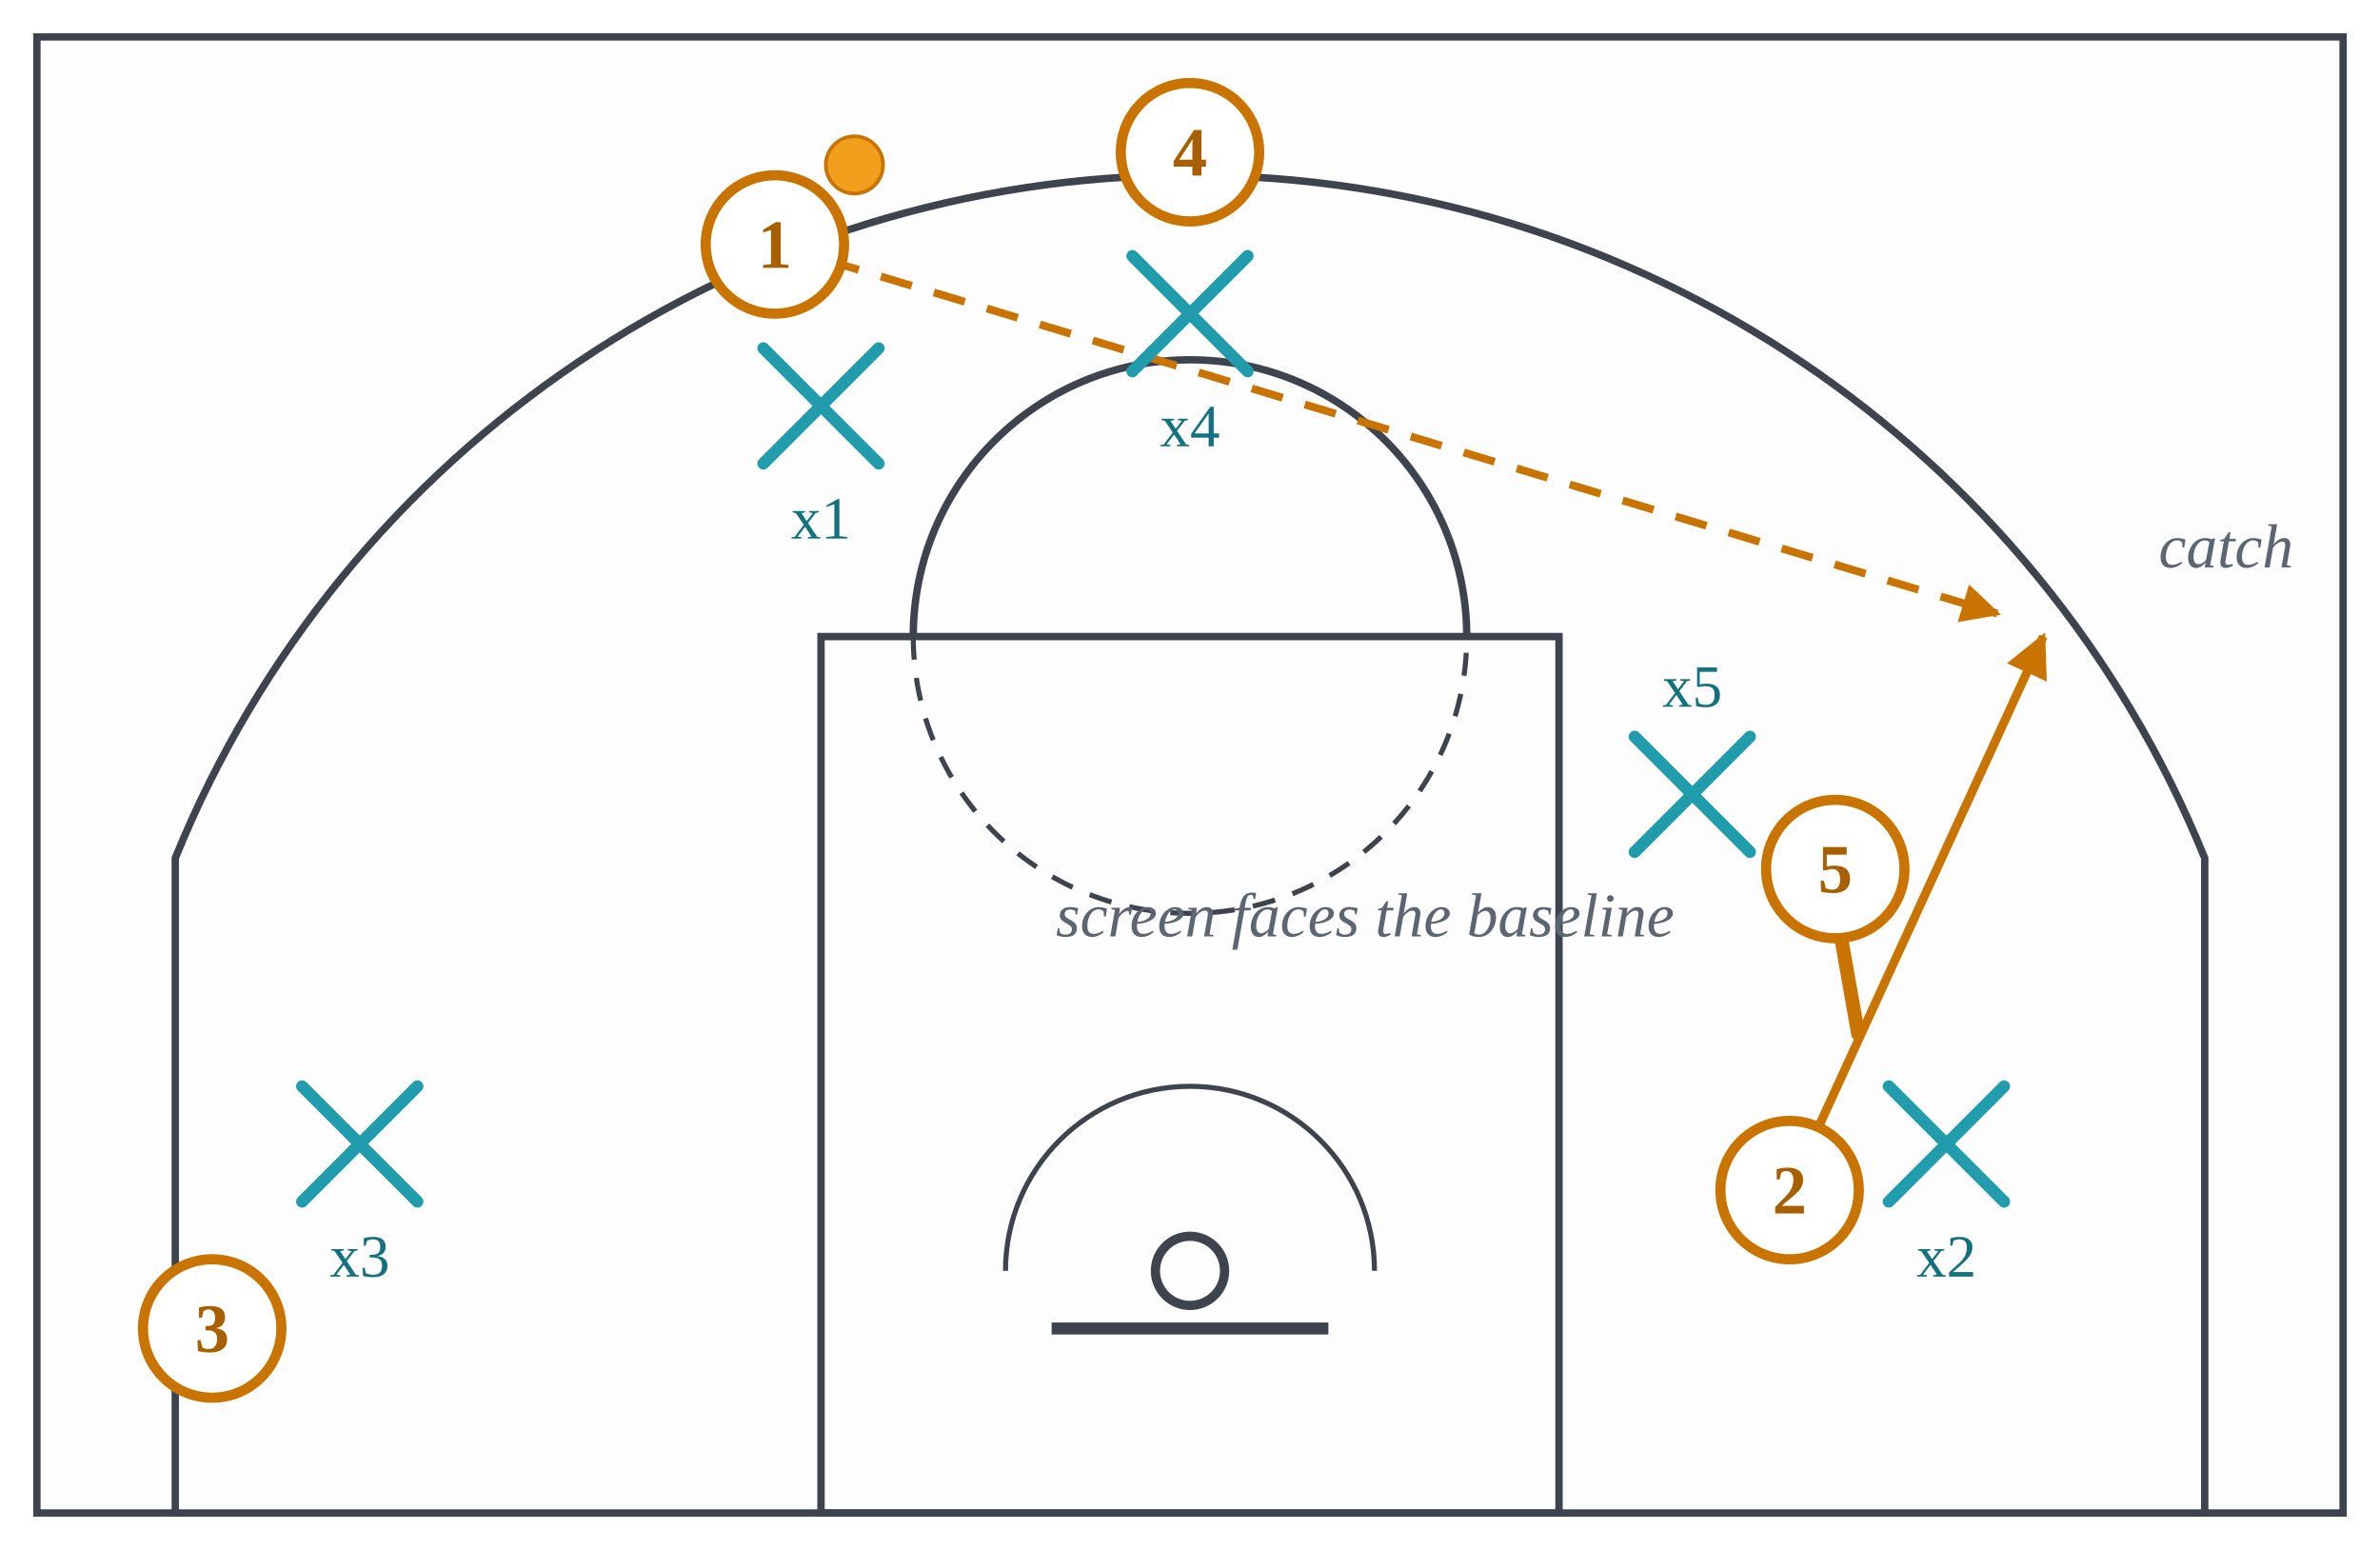
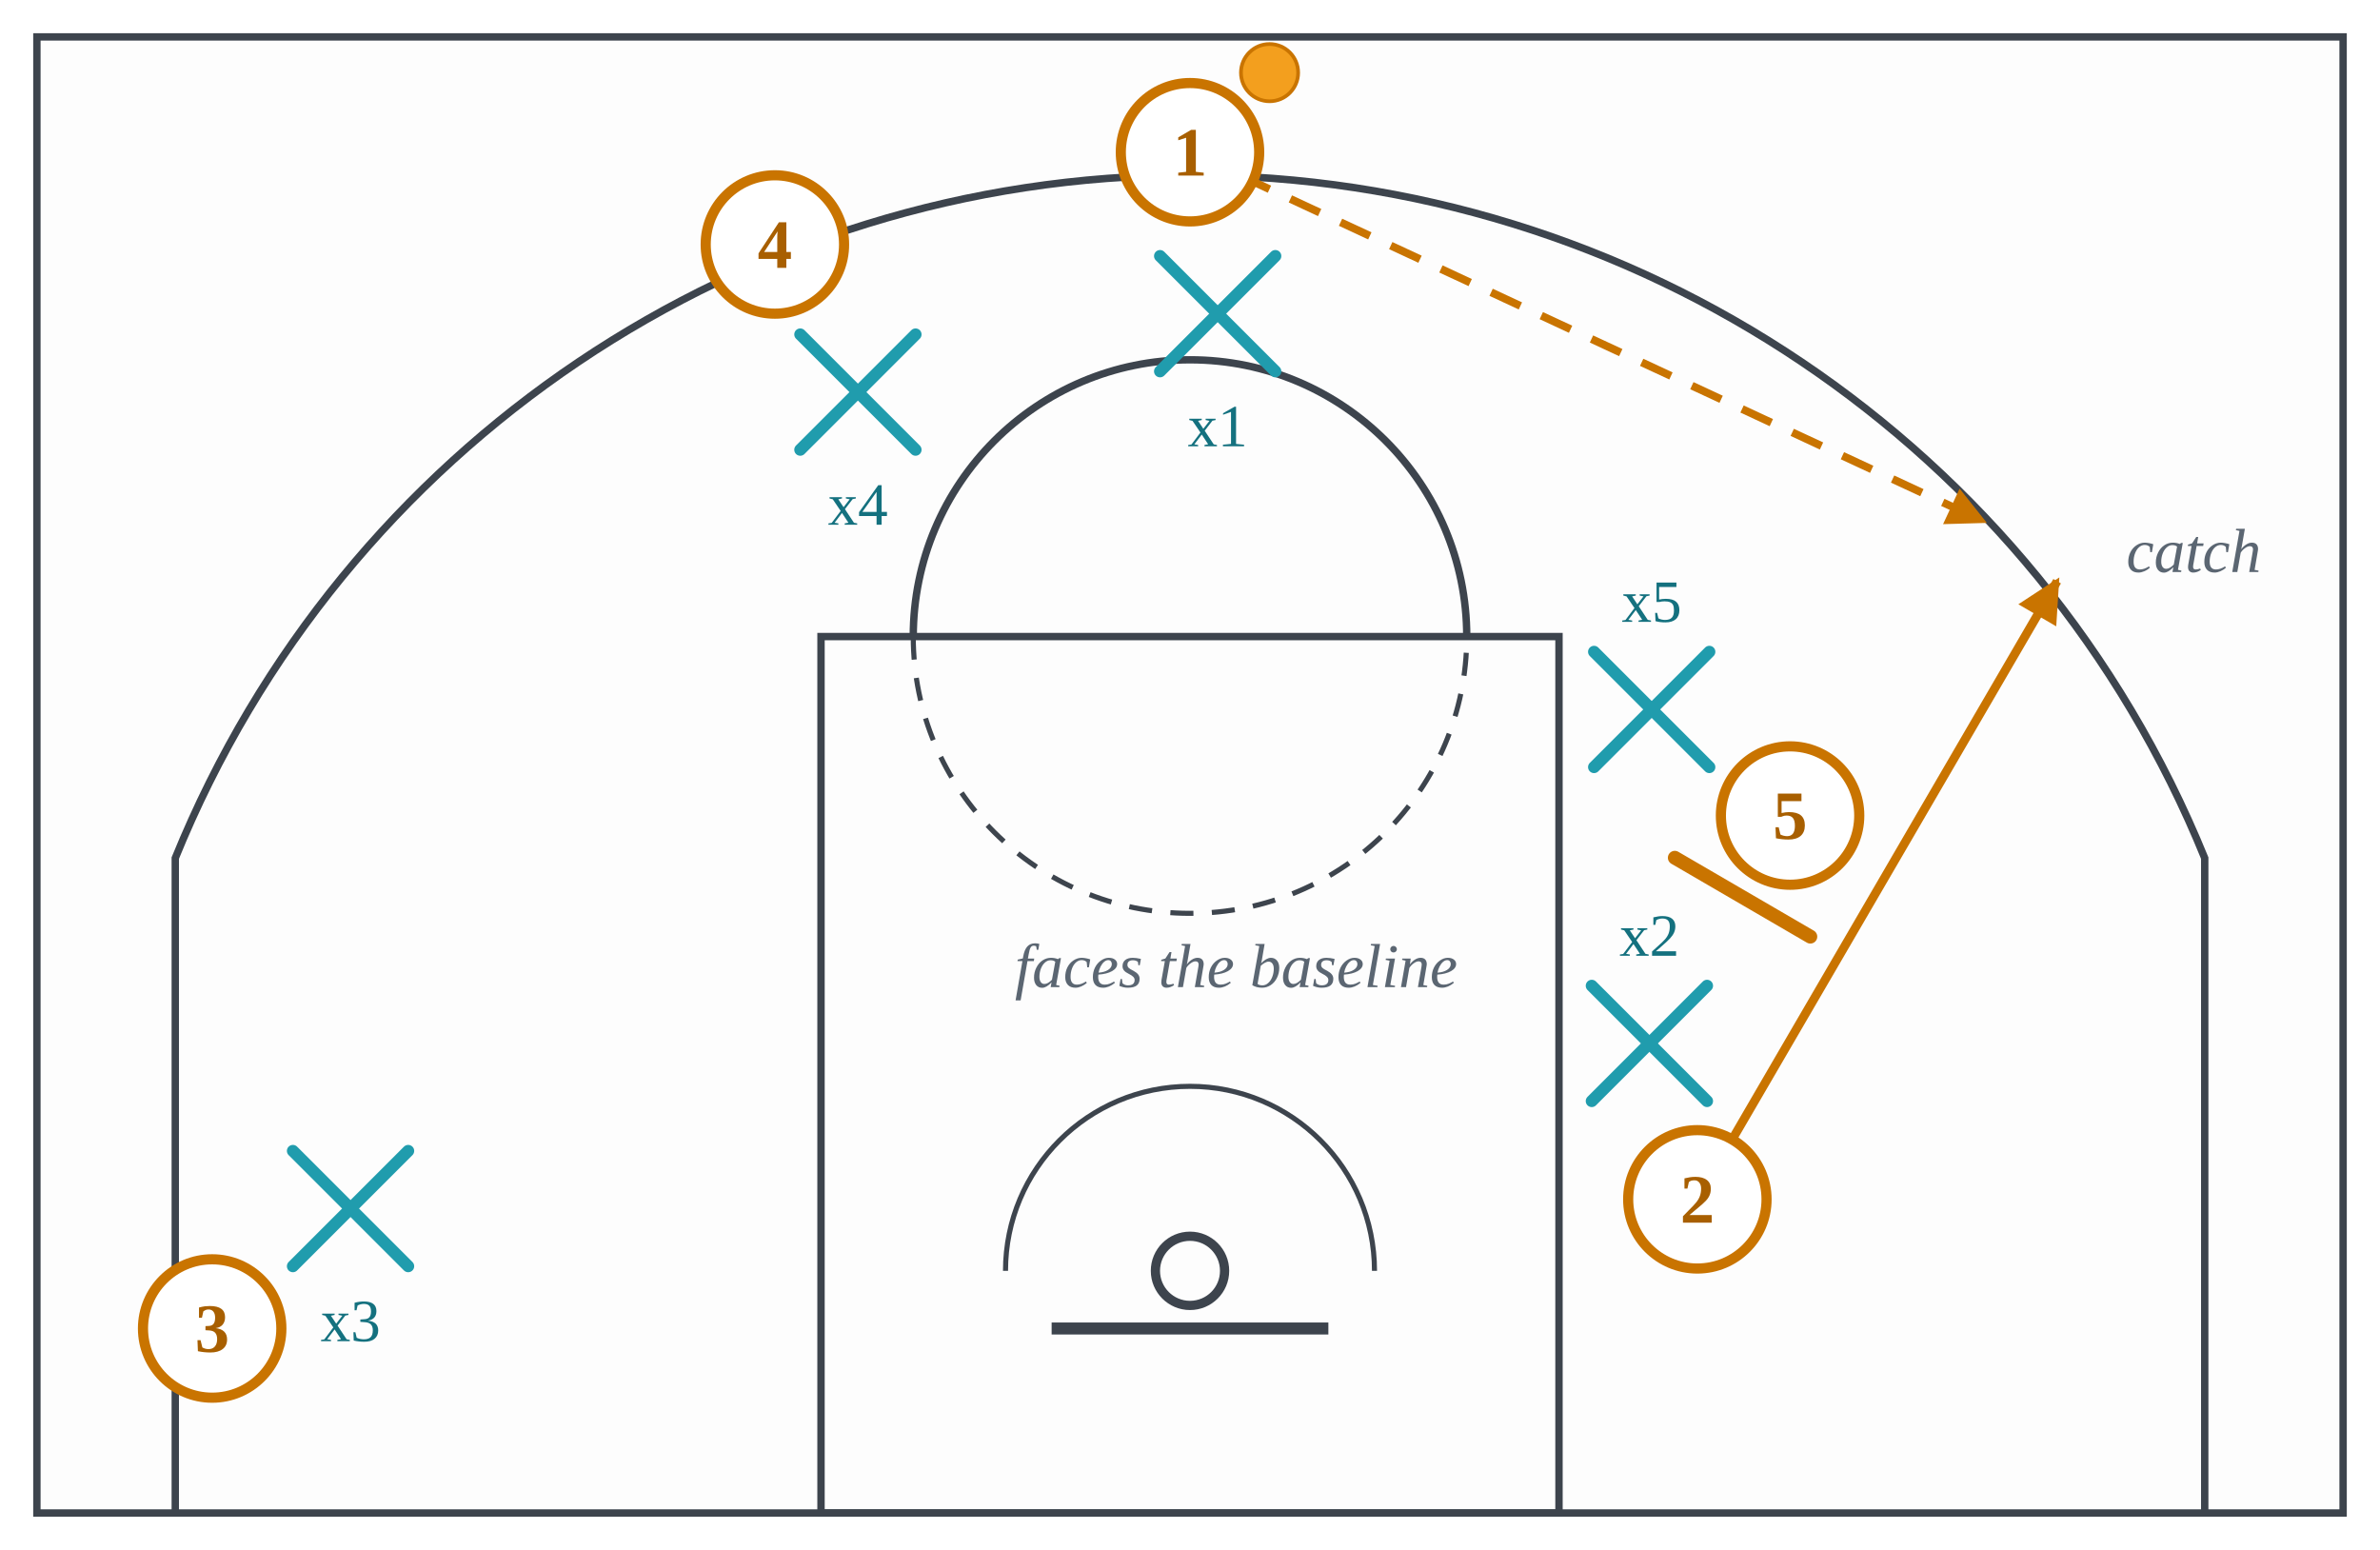
- <svg xmlns="http://www.w3.org/2000/svg" viewBox="0 0 516.0 336.0" width="516.0" role="img" aria-label="The ball is at the left slot. On the right side, a shooter starts near the right block. A big stands above him facing the baseline and sets the screen on the shooter's defender, who is between the shooter and the perimeter. The shooter runs up off the screen to the right wing and catches a pass from the slot. His defender is trailing him around the screen. The other two attackers are spaced in the left corner and at the top." class="hd-court-svg">
+ <svg xmlns="http://www.w3.org/2000/svg" viewBox="0 0 516.0 336.0" width="516.0" role="img" aria-label="The ball is with a guard at the top of the key, his defender just below him. On the right side, the shooter starts just outside the right block, and his defender stands a step above him on the lane side, between him and the perimeter. Farther up, a big stands between the lane and the right wing, facing the baseline, with his screen bar on his baseline side, between him and the shooter's defender. The big's own defender stands above him, toward the right elbow. The shooter's cut arrow runs up past the outside of the screen to the right wing, labeled catch, and a dashed pass arrow runs from the top to the right wing. The label faces the baseline sits inside the lane, to the left of the shooter's defender. A fourth attacker stands at the left slot and a fifth in the left corner, each with his defender." class="hd-court-svg">
  <defs>
    <marker id="hd-arrow-o" viewBox="0 0 10 10" refX="9" refY="5" markerWidth="5" markerHeight="5" orient="auto-start-reverse">
      <path d="M 0 0 L 10 5 L 0 10 z" fill="var(--hd-offense, #C97400)" />
    </marker>
    <marker id="hd-arrow-d" viewBox="0 0 10 10" refX="9" refY="5" markerWidth="5" markerHeight="5" orient="auto-start-reverse">
      <path d="M 0 0 L 10 5 L 0 10 z" fill="var(--hd-defense, #209CAD)" />
    </marker>
  </defs>
  <rect x="8.0" y="8.0" width="500.0" height="320.0" fill="var(--court-floor, #fdfdfd)" stroke="var(--court-line, #3d444d)" stroke-width="1.6" />
  <path d="M 38.0 328.0 L 38.0 186.02 A 237.5 237.5 0 0 1 478.0 186.02 L 478.0 328.0" stroke="var(--court-line, #3d444d)" fill="none" stroke-width="1.6" />
  <rect x="178.0" y="138.0" width="160.0" height="190.0" stroke="var(--court-line, #3d444d)" fill="none" stroke-width="1.6" />
  <path d="M 198.0 138.0 A 60.0 60.0 0 0 1 318.0 138.0" stroke="var(--court-line, #3d444d)" fill="none" stroke-width="1.6" />
  <path d="M 198.0 138.0 A 60.0 60.0 0 0 0 318.0 138.0" stroke="var(--court-line, #3d444d)" fill="none" stroke-width="1.1" stroke-dasharray="5 4" />
  <path d="M 218.0 275.5 A 40.0 40.0 0 0 1 298.0 275.5" stroke="var(--court-line, #3d444d)" fill="none" stroke-width="1.1" />
  <line x1="228.0" y1="288.0" x2="288.0" y2="288.0" stroke="var(--court-line, #3d444d)" stroke-width="2.6" />
  <circle cx="258.0" cy="275.5" r="7.5" stroke="var(--court-line, #3d444d)" fill="none" stroke-width="2" />
-   <line x1="402.852" y1="224.142" x2="396.948" y2="190.658" stroke="var(--hd-offense, #C97400)" stroke-width="3" stroke-linecap="round" />
-   <line x1="388.0" y1="258.0" x2="443.0" y2="138.0" stroke="var(--hd-offense, #C97400)" fill="none" marker-end="url(#hd-arrow-o)" stroke-width="1.9" />
-   <line x1="168.0" y1="53.0" x2="433.0" y2="133.0" stroke="var(--hd-offense, #C97400)" fill="none" marker-end="url(#hd-arrow-o)" stroke-width="1.7" stroke-dasharray="7 5" />
+   <line x1="392.493" y1="203.051" x2="363.107" y2="185.949" stroke="var(--hd-offense, #C97400)" stroke-width="3" stroke-linecap="round" />
+   <line x1="368.0" y1="260.0" x2="446.0" y2="126.0" stroke="var(--hd-offense, #C97400)" fill="none" marker-end="url(#hd-arrow-o)" stroke-width="1.9" />
+   <line x1="258.0" y1="33.0" x2="430.0" y2="113.0" stroke="var(--hd-offense, #C97400)" fill="none" marker-end="url(#hd-arrow-o)" stroke-width="1.7" stroke-dasharray="7 5" />
+   <circle cx="258.0" cy="33.0" r="15.0" fill="var(--court-floor, #fff)" stroke="var(--hd-offense, #C97400)" stroke-width="2.2" />
+   <text x="258.0" y="33.0" text-anchor="middle" dominant-baseline="central" font-size="15.0" font-weight="600" fill="var(--hd-offense-ink, #A85F00)">1</text>
+   <circle cx="275.25" cy="15.75" r="6.2" fill="#F39F1E" stroke="var(--hd-offense, #C97400)" stroke-width="0.8" />
+   <circle cx="368.0" cy="260.0" r="15.0" fill="var(--court-floor, #fff)" stroke="var(--hd-offense, #C97400)" stroke-width="2.2" />
+   <text x="368.0" y="260.0" text-anchor="middle" dominant-baseline="central" font-size="15.0" font-weight="600" fill="var(--hd-offense-ink, #A85F00)">2</text>
+   <circle cx="388.1" cy="176.8" r="15.0" fill="var(--court-floor, #fff)" stroke="var(--hd-offense, #C97400)" stroke-width="2.2" />
+   <text x="388.1" y="176.8" text-anchor="middle" dominant-baseline="central" font-size="15.0" font-weight="600" fill="var(--hd-offense-ink, #A85F00)">5</text>
  <circle cx="168.0" cy="53.0" r="15.0" fill="var(--court-floor, #fff)" stroke="var(--hd-offense, #C97400)" stroke-width="2.2" />
-   <text x="168.0" y="53.0" text-anchor="middle" dominant-baseline="central" font-size="15.0" font-weight="600" fill="var(--hd-offense-ink, #A85F00)">1</text>
-   <circle cx="185.25" cy="35.75" r="6.2" fill="#F39F1E" stroke="var(--hd-offense, #C97400)" stroke-width="0.8" />
-   <circle cx="388.0" cy="258.0" r="15.0" fill="var(--court-floor, #fff)" stroke="var(--hd-offense, #C97400)" stroke-width="2.2" />
-   <text x="388.0" y="258.0" text-anchor="middle" dominant-baseline="central" font-size="15.0" font-weight="600" fill="var(--hd-offense-ink, #A85F00)">2</text>
-   <circle cx="397.9" cy="188.4" r="15.0" fill="var(--court-floor, #fff)" stroke="var(--hd-offense, #C97400)" stroke-width="2.2" />
-   <text x="397.9" y="188.4" text-anchor="middle" dominant-baseline="central" font-size="15.0" font-weight="600" fill="var(--hd-offense-ink, #A85F00)">5</text>
+   <text x="168.0" y="53.0" text-anchor="middle" dominant-baseline="central" font-size="15.0" font-weight="600" fill="var(--hd-offense-ink, #A85F00)">4</text>
  <circle cx="46.0" cy="288.0" r="15.0" fill="var(--court-floor, #fff)" stroke="var(--hd-offense, #C97400)" stroke-width="2.2" />
  <text x="46.0" y="288.0" text-anchor="middle" dominant-baseline="central" font-size="15.0" font-weight="600" fill="var(--hd-offense-ink, #A85F00)">3</text>
-   <circle cx="258.0" cy="33.0" r="15.0" fill="var(--court-floor, #fff)" stroke="var(--hd-offense, #C97400)" stroke-width="2.2" />
-   <text x="258.0" y="33.0" text-anchor="middle" dominant-baseline="central" font-size="15.0" font-weight="600" fill="var(--hd-offense-ink, #A85F00)">4</text>
-   <line x1="165.5" y1="75.5" x2="190.5" y2="100.5" stroke="var(--hd-defense, #209CAD)" stroke-width="2.6" stroke-linecap="round" />
-   <line x1="165.5" y1="100.5" x2="190.5" y2="75.5" stroke="var(--hd-defense, #209CAD)" stroke-width="2.6" stroke-linecap="round" />
-   <text x="178.0" y="116.75" text-anchor="middle" font-size="13.0" fill="var(--hd-defense-ink, #14717F)">x1</text>
-   <line x1="409.5" y1="235.5" x2="434.5" y2="260.5" stroke="var(--hd-defense, #209CAD)" stroke-width="2.6" stroke-linecap="round" />
-   <line x1="409.5" y1="260.5" x2="434.5" y2="235.5" stroke="var(--hd-defense, #209CAD)" stroke-width="2.6" stroke-linecap="round" />
-   <text x="422.0" y="276.75" text-anchor="middle" font-size="13.0" fill="var(--hd-defense-ink, #14717F)">x2</text>
-   <line x1="354.4" y1="159.7" x2="379.4" y2="184.7" stroke="var(--hd-defense, #209CAD)" stroke-width="2.6" stroke-linecap="round" />
-   <line x1="354.4" y1="184.7" x2="379.4" y2="159.7" stroke="var(--hd-defense, #209CAD)" stroke-width="2.6" stroke-linecap="round" />
-   <text x="366.9" y="153.2" text-anchor="middle" font-size="13.0" fill="var(--hd-defense-ink, #14717F)">x5</text>
-   <line x1="65.5" y1="235.5" x2="90.5" y2="260.5" stroke="var(--hd-defense, #209CAD)" stroke-width="2.6" stroke-linecap="round" />
-   <line x1="65.5" y1="260.5" x2="90.5" y2="235.5" stroke="var(--hd-defense, #209CAD)" stroke-width="2.6" stroke-linecap="round" />
-   <text x="78.0" y="276.75" text-anchor="middle" font-size="13.0" fill="var(--hd-defense-ink, #14717F)">x3</text>
-   <line x1="245.5" y1="55.5" x2="270.5" y2="80.5" stroke="var(--hd-defense, #209CAD)" stroke-width="2.6" stroke-linecap="round" />
-   <line x1="245.5" y1="80.5" x2="270.5" y2="55.5" stroke="var(--hd-defense, #209CAD)" stroke-width="2.6" stroke-linecap="round" />
-   <text x="258.0" y="96.75" text-anchor="middle" font-size="13.0" fill="var(--hd-defense-ink, #14717F)">x4</text>
-   <text x="363.0" y="203.0" text-anchor="end" font-size="13.5" font-style="italic" fill="var(--hd-muted, #5b6672)">screen faces the baseline</text>
-   <text x="468.0" y="123.0" text-anchor="start" font-size="13.5" font-style="italic" fill="var(--hd-muted, #5b6672)">catch</text>
+   <line x1="251.5" y1="55.5" x2="276.5" y2="80.5" stroke="var(--hd-defense, #209CAD)" stroke-width="2.6" stroke-linecap="round" />
+   <line x1="251.5" y1="80.5" x2="276.5" y2="55.5" stroke="var(--hd-defense, #209CAD)" stroke-width="2.6" stroke-linecap="round" />
+   <text x="264.0" y="96.75" text-anchor="middle" font-size="13.0" fill="var(--hd-defense-ink, #14717F)">x1</text>
+   <line x1="345.1" y1="213.7" x2="370.1" y2="238.7" stroke="var(--hd-defense, #209CAD)" stroke-width="2.6" stroke-linecap="round" />
+   <line x1="345.1" y1="238.7" x2="370.1" y2="213.7" stroke="var(--hd-defense, #209CAD)" stroke-width="2.6" stroke-linecap="round" />
+   <text x="357.6" y="207.2" text-anchor="middle" font-size="13.0" fill="var(--hd-defense-ink, #14717F)">x2</text>
+   <line x1="345.6" y1="141.3" x2="370.6" y2="166.3" stroke="var(--hd-defense, #209CAD)" stroke-width="2.6" stroke-linecap="round" />
+   <line x1="345.6" y1="166.3" x2="370.6" y2="141.3" stroke="var(--hd-defense, #209CAD)" stroke-width="2.6" stroke-linecap="round" />
+   <text x="358.1" y="134.8" text-anchor="middle" font-size="13.0" fill="var(--hd-defense-ink, #14717F)">x5</text>
+   <line x1="173.5" y1="72.5" x2="198.5" y2="97.5" stroke="var(--hd-defense, #209CAD)" stroke-width="2.6" stroke-linecap="round" />
+   <line x1="173.5" y1="97.5" x2="198.5" y2="72.5" stroke="var(--hd-defense, #209CAD)" stroke-width="2.6" stroke-linecap="round" />
+   <text x="186.0" y="113.75" text-anchor="middle" font-size="13.0" fill="var(--hd-defense-ink, #14717F)">x4</text>
+   <line x1="63.5" y1="249.5" x2="88.5" y2="274.5" stroke="var(--hd-defense, #209CAD)" stroke-width="2.6" stroke-linecap="round" />
+   <line x1="63.5" y1="274.5" x2="88.5" y2="249.5" stroke="var(--hd-defense, #209CAD)" stroke-width="2.6" stroke-linecap="round" />
+   <text x="76.0" y="290.75" text-anchor="middle" font-size="13.0" fill="var(--hd-defense-ink, #14717F)">x3</text>
+   <text x="316.0" y="214.0" text-anchor="end" font-size="13.5" font-style="italic" fill="var(--hd-muted, #5b6672)">faces the baseline</text>
+   <text x="461.0" y="124.0" text-anchor="start" font-size="13.5" font-style="italic" fill="var(--hd-muted, #5b6672)">catch</text>
</svg>
